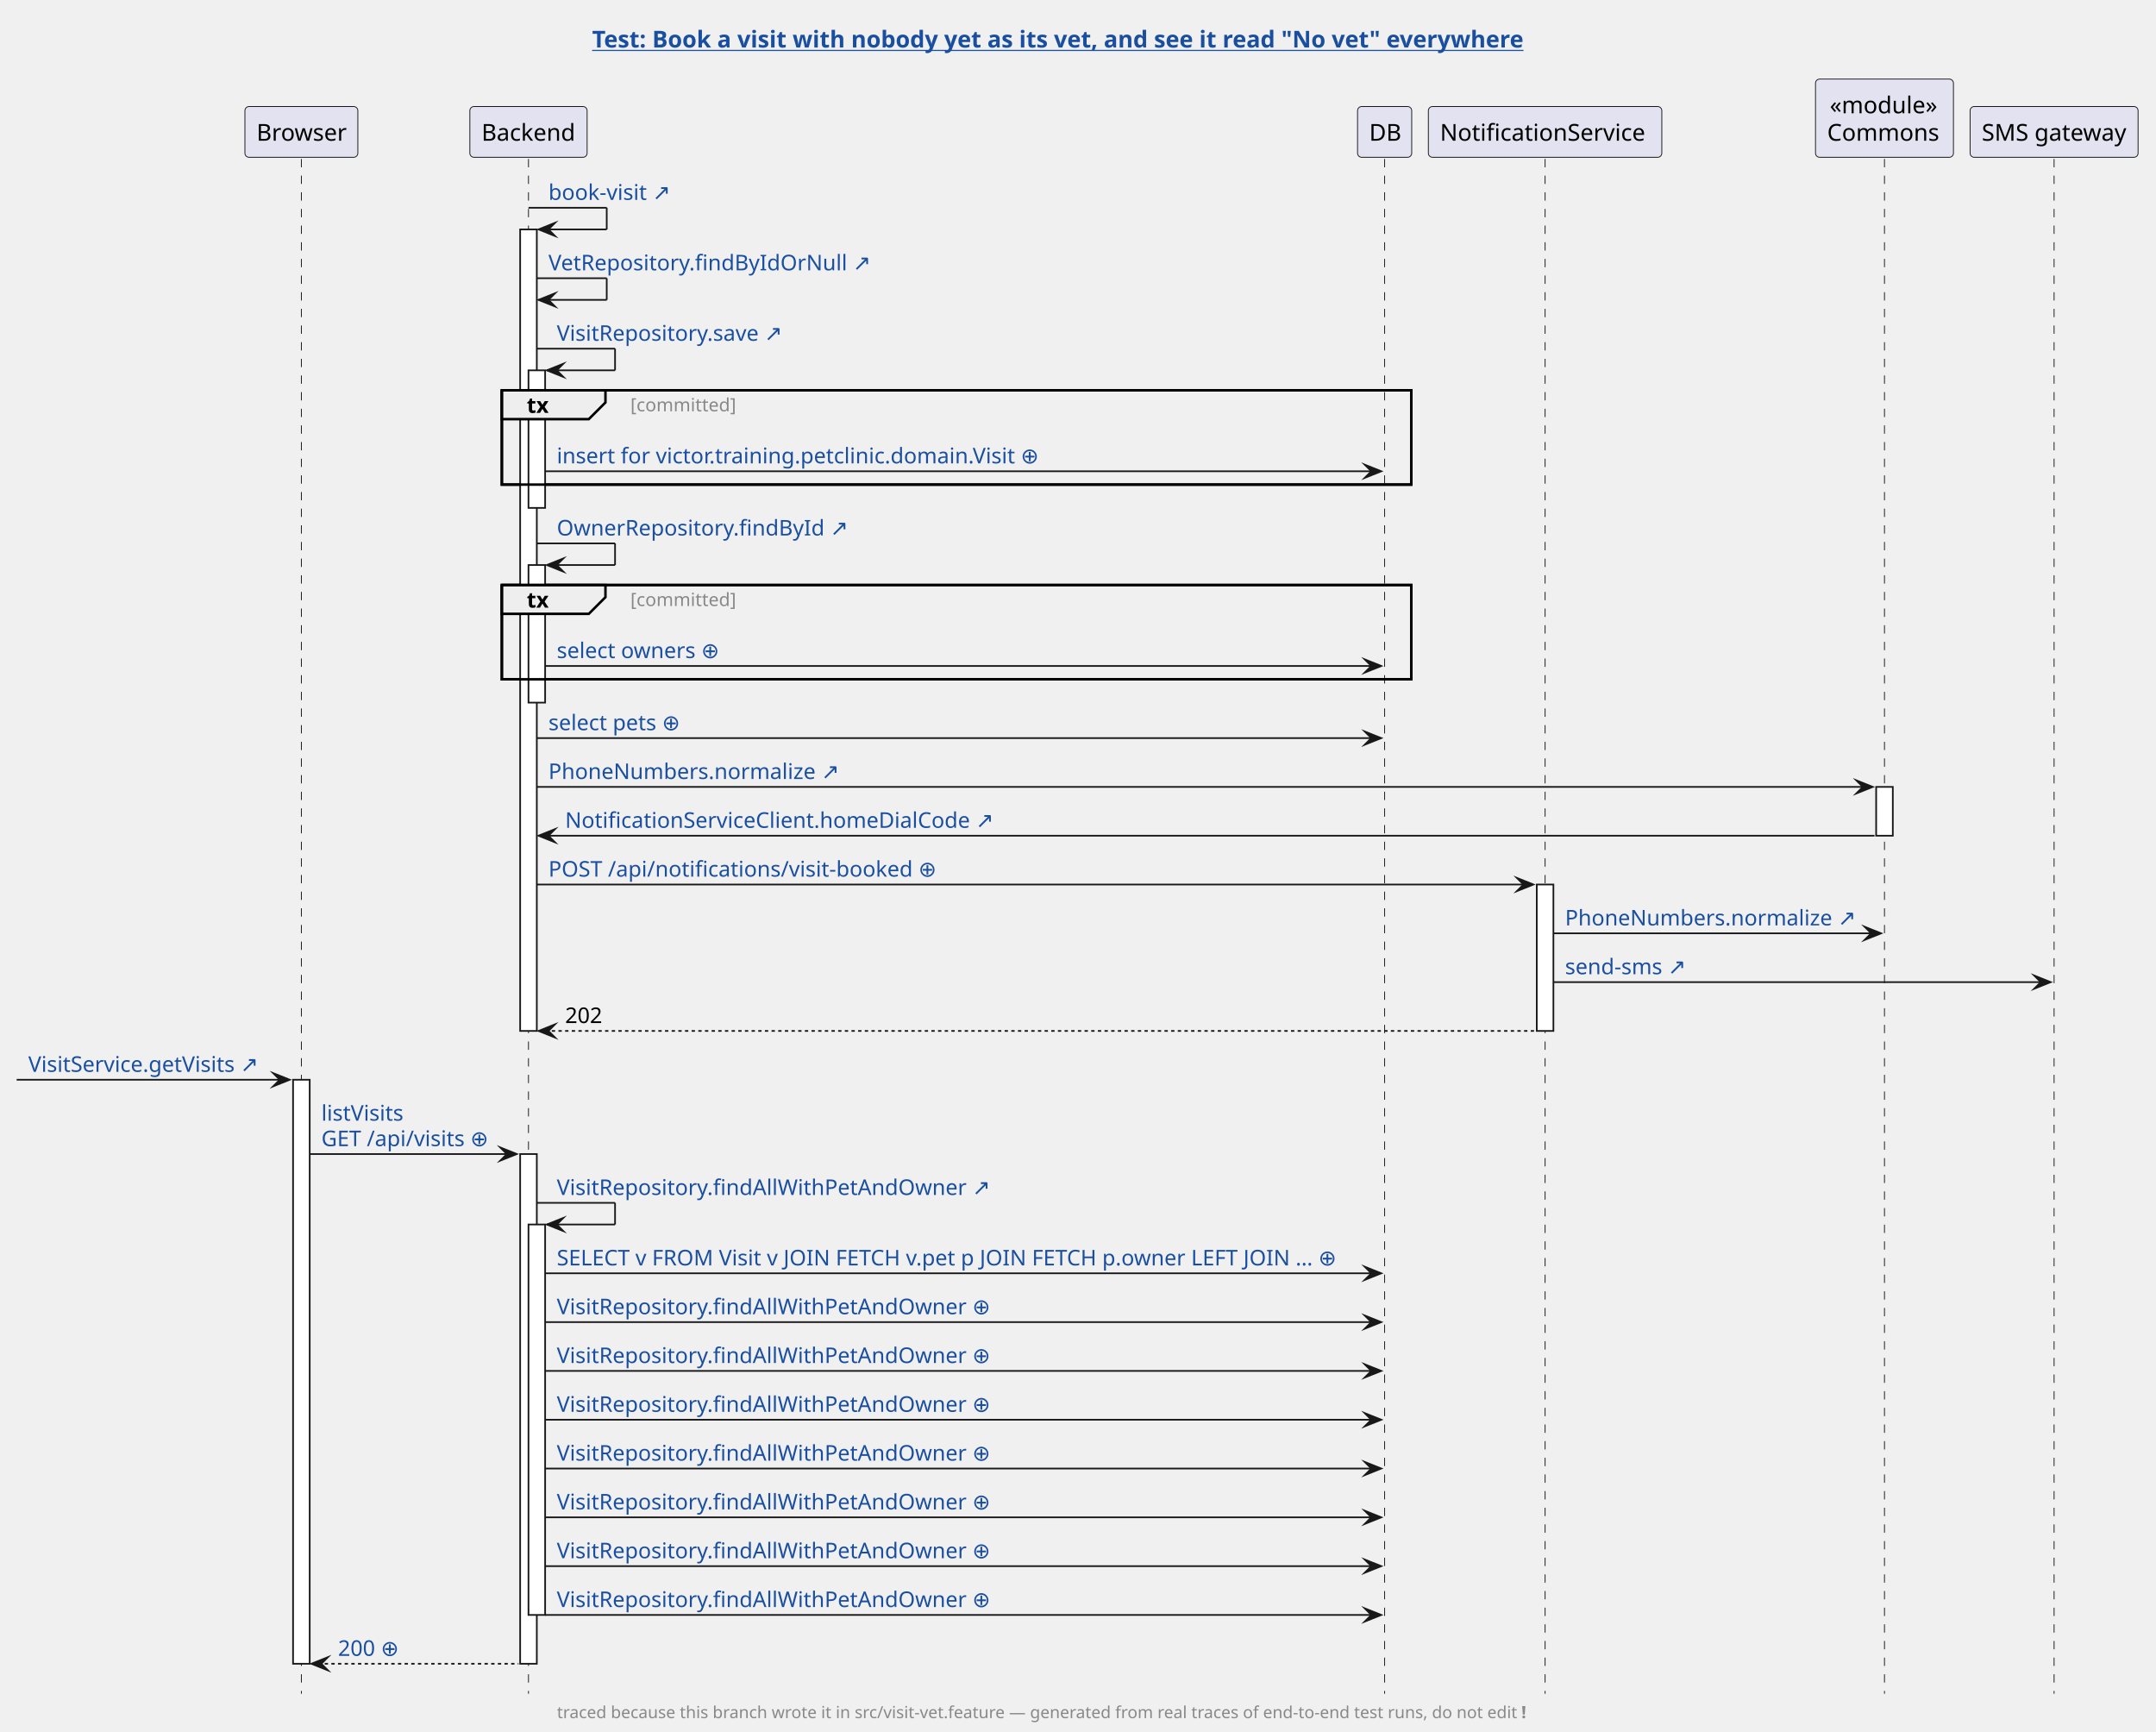
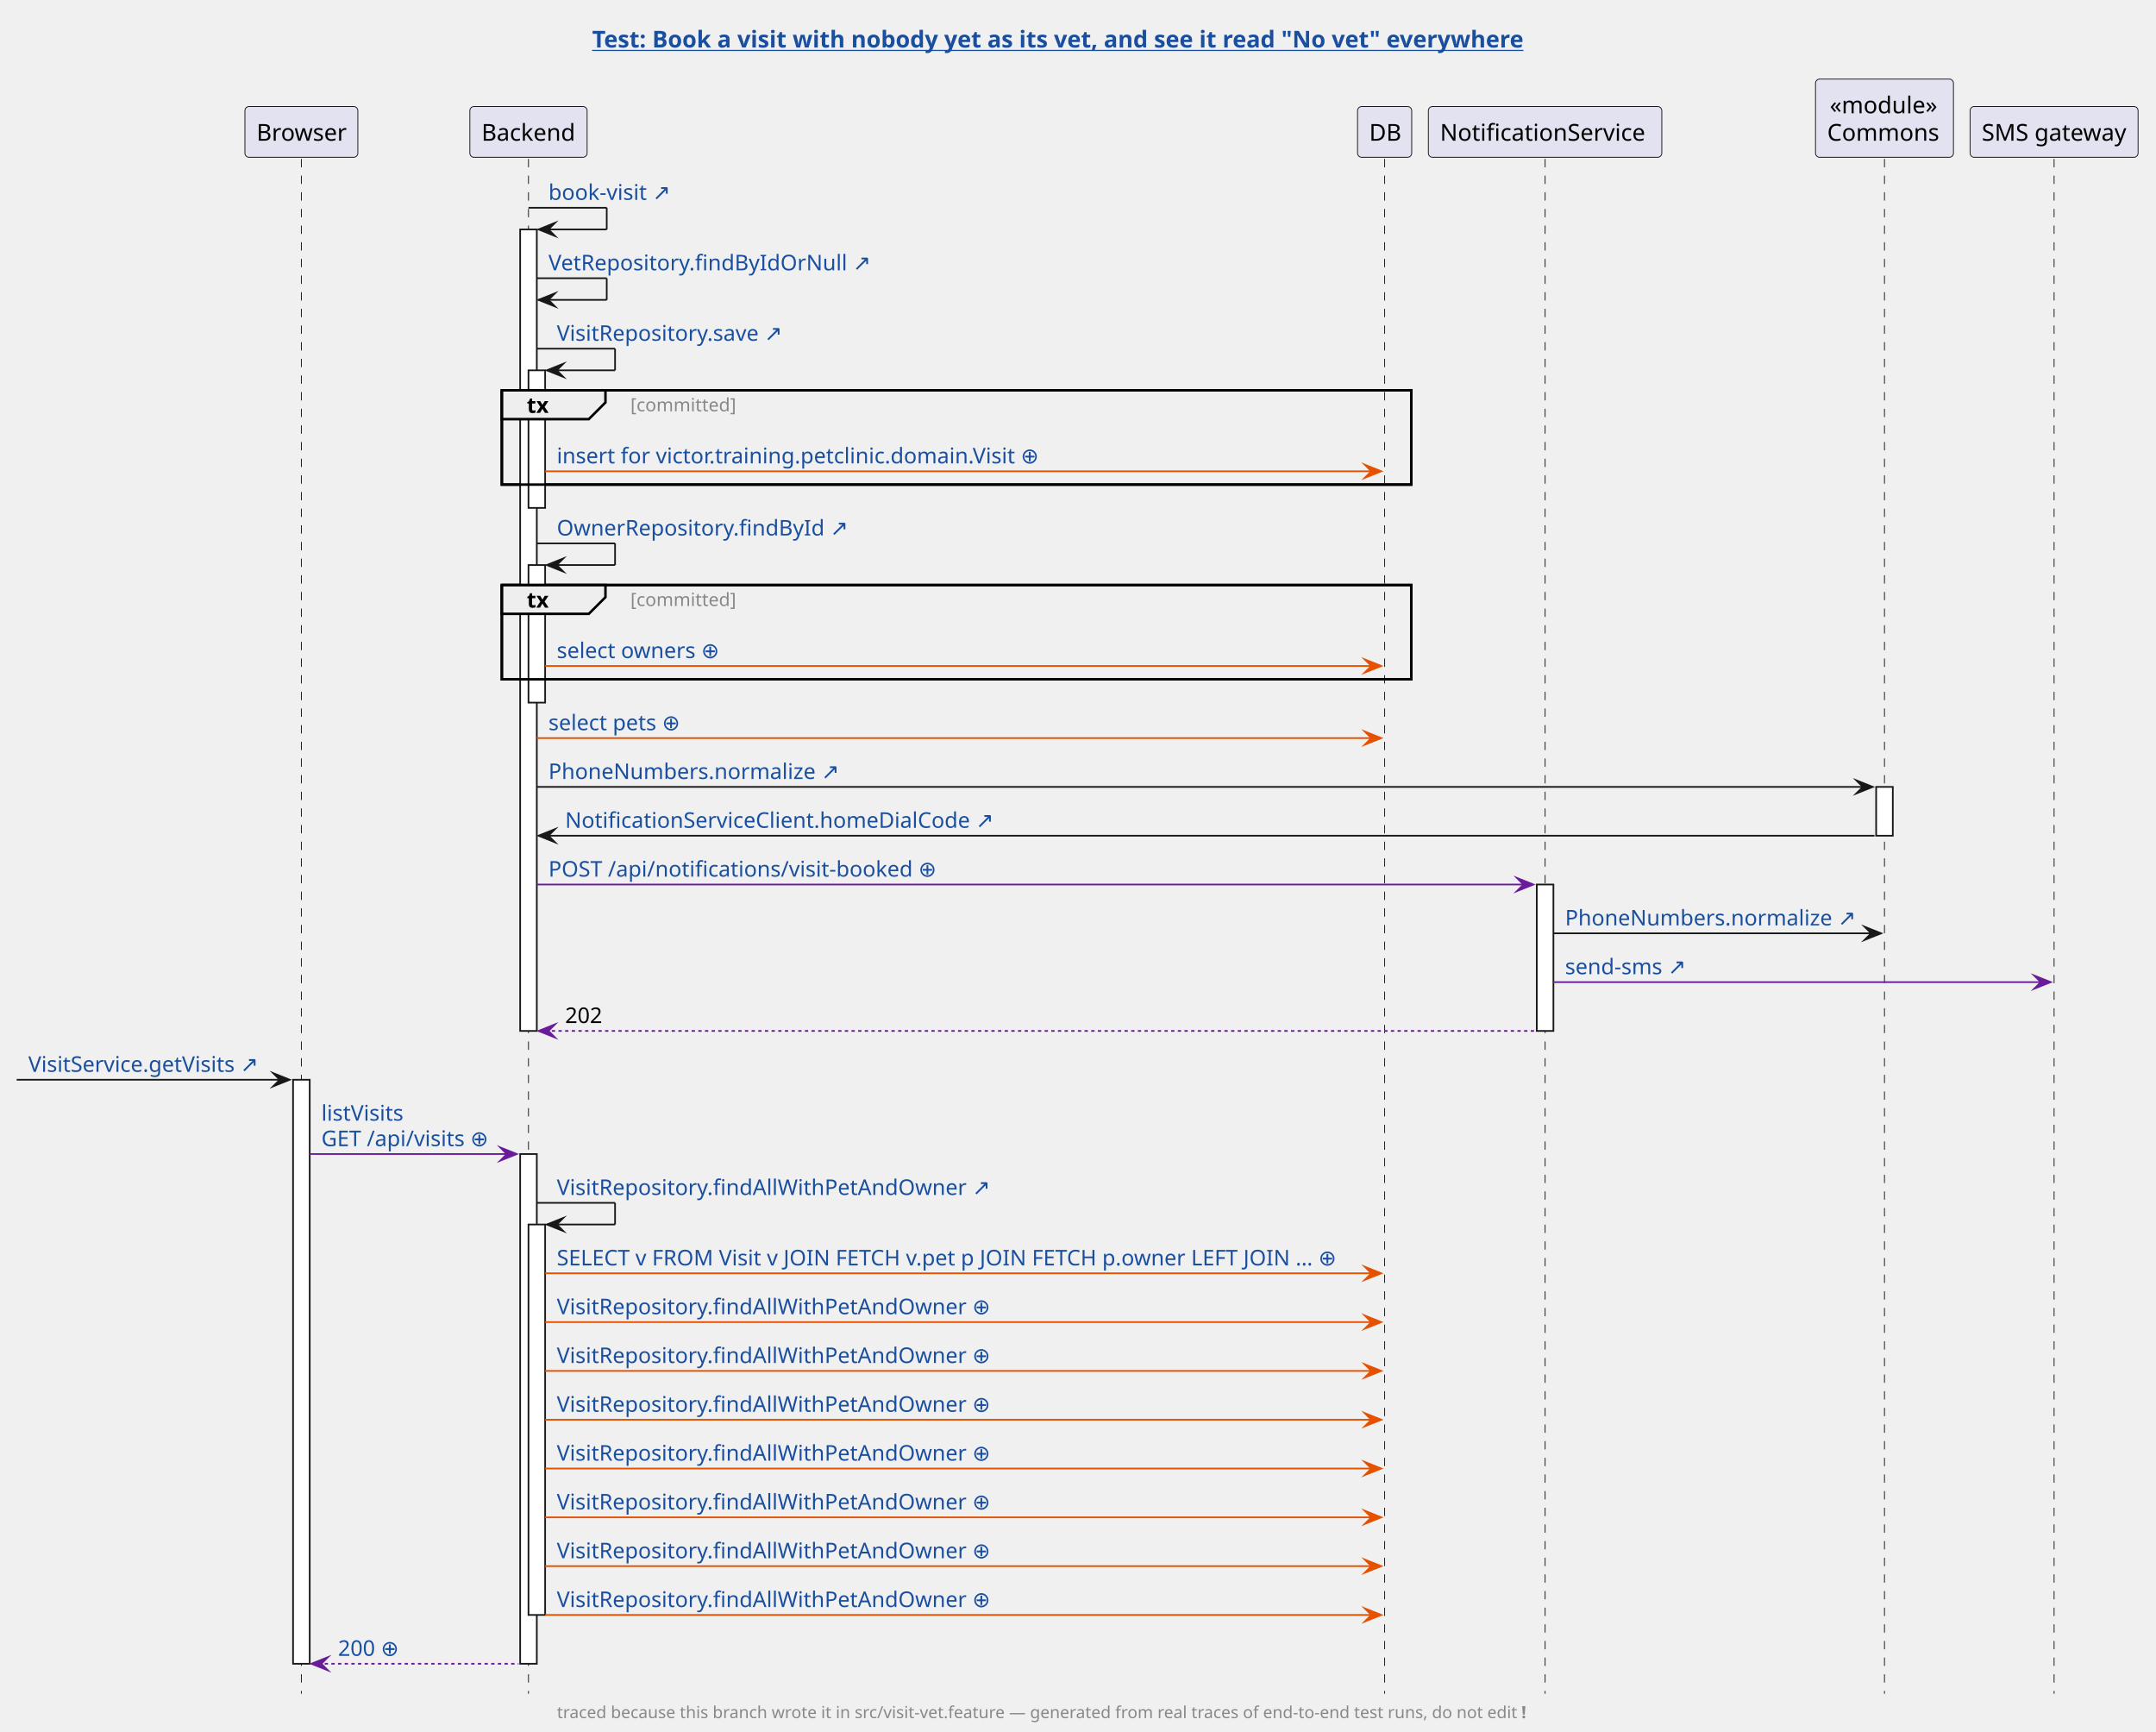
<svg xmlns="http://www.w3.org/2000/svg" xmlns:xlink="http://www.w3.org/1999/xlink" version="1.1" data-diagram-type="SEQUENCE" style="width:1295px;height:1040px;background:#FFFFFF;" width="1295px" height="1040px" viewBox="0 0 1295 1040" zoomAndPan="magnify" preserveAspectRatio="none" contentStyleType="text/css">
  <defs />
  <g font-family="sans-serif" lengthAdjust="spacing">
    <g class="title" data-source-line="7">
      <a target="_top" href="src://petclinic-test/src/visit-vet.feature:22" xlink:href="src://petclinic-test/src/visit-vet.feature:22" xlink:type="simple" xlink:actuate="onRequest" xlink:show="new" title="Click to open the test" xlink:title="Click to open the test">
        <text x="355.653" y="28.535" fill="#1A4FA0" font-size="14" textLength="581.93" font-weight="700" text-decoration="underline">Test: Book a visit with nobody yet as its vet, and see it read "No vet" everywhere</text>
      </a>
    </g>
    <rect x="301.433" y="234.396" width="546.242" height="56.621" fill="none" style="stroke:#000;stroke-width:1.5;" />
    <rect x="301.433" y="351.328" width="546.242" height="56.621" fill="none" style="stroke:#000;stroke-width:1.5;" />
    <g class="participant-lifeline" data-qualified-name="Browser" data-entity-uid="part1" id="part1-lifeline" data-source-line="9">
      <g>
        <rect x="177.524" y="95.465" width="8" height="921.695" fill="#000" fill-opacity="0" />
        <line x1="181.024" y1="95.465" x2="181.024" y2="1017.16" style="stroke:#181818;stroke-width:0.5;stroke-dasharray:5,5;" />
      </g>
    </g>
    <g>
      <rect x="176.024" y="648.434" width="10" height="350.727" fill="#FFF" style="stroke:#181818;stroke-width:1;" />
    </g>
    <g class="participant-lifeline" data-qualified-name="Backend" data-entity-uid="part2" id="part2-lifeline" data-source-line="10">
      <g>
        <rect x="313.933" y="95.465" width="8" height="921.695" fill="#000" fill-opacity="0" />
        <line x1="317.433" y1="95.465" x2="317.433" y2="1017.16" style="stroke:#181818;stroke-width:0.5;stroke-dasharray:5,5;" />
      </g>
    </g>
    <g>
      <rect x="312.433" y="137.775" width="10" height="481.348" fill="#FFF" style="stroke:#181818;stroke-width:1;" />
    </g>
    <g>
      <rect x="312.433" y="693.055" width="10" height="306.105" fill="#FFF" style="stroke:#181818;stroke-width:1;" />
    </g>
    <g>
      <rect x="317.433" y="222.396" width="10" height="82.621" fill="#FFF" style="stroke:#181818;stroke-width:1;" />
    </g>
    <g>
      <rect x="317.433" y="339.328" width="10" height="82.621" fill="#FFF" style="stroke:#181818;stroke-width:1;" />
    </g>
    <g>
      <rect x="317.433" y="735.365" width="10" height="234.484" fill="#FFF" style="stroke:#181818;stroke-width:1;" />
    </g>
    <g class="participant-lifeline" data-qualified-name="DB" data-entity-uid="part3" id="part3-lifeline" data-source-line="11">
      <g>
        <rect x="828.175" y="95.465" width="8" height="921.695" fill="#000" fill-opacity="0" />
        <line x1="831.675" y1="95.465" x2="831.675" y2="1017.16" style="stroke:#181818;stroke-width:0.5;stroke-dasharray:5,5;" />
      </g>
    </g>
    <g class="participant-lifeline" data-qualified-name="NotificationService" data-entity-uid="part4" id="part4-lifeline" data-source-line="12">
      <g>
        <rect x="924.558" y="95.465" width="8" height="921.695" fill="#000" fill-opacity="0" />
        <line x1="928.058" y1="95.465" x2="928.058" y2="1017.16" style="stroke:#181818;stroke-width:0.5;stroke-dasharray:5,5;" />
      </g>
    </g>
    <g>
      <rect x="923.058" y="531.191" width="10" height="87.932" fill="#FFF" style="stroke:#181818;stroke-width:1;" />
    </g>
    <g class="participant-lifeline" data-qualified-name="Commons" data-entity-uid="part5" id="part5-lifeline" data-source-line="13">
      <g>
        <rect x="1128.412" y="95.465" width="8" height="921.695" fill="#000" fill-opacity="0" />
        <line x1="1131.912" y1="95.465" x2="1131.912" y2="1017.16" style="stroke:#181818;stroke-width:0.5;stroke-dasharray:5,5;" />
      </g>
    </g>
    <g>
      <rect x="1126.912" y="472.57" width="10" height="29.311" fill="#FFF" style="stroke:#181818;stroke-width:1;" />
    </g>
    <g class="participant-lifeline" data-qualified-name="SMS gateway" data-entity-uid="part6" id="part6-lifeline" data-source-line="14">
      <g>
        <rect x="1230.287" y="95.465" width="8" height="921.695" fill="#000" fill-opacity="0" />
        <line x1="1233.787" y1="95.465" x2="1233.787" y2="1017.16" style="stroke:#181818;stroke-width:0.5;stroke-dasharray:5,5;" />
      </g>
    </g>
    <g class="participant participant-head" data-qualified-name="Browser" data-entity-uid="part1" id="part1-head" data-source-line="9">
      <rect x="147.108" y="63.977" width="67.833" height="30.488" fill="#E2E2F0" style="stroke:#181818;stroke-width:0.5;" rx="2.5" ry="2.5" />
      <text x="154.108" y="84.512" fill="#000" font-size="14" textLength="53.833">Browser</text>
    </g>
    <g class="participant participant-head" data-qualified-name="Backend" data-entity-uid="part2" id="part2-head" data-source-line="10">
      <rect x="282.214" y="63.977" width="70.438" height="30.488" fill="#E2E2F0" style="stroke:#181818;stroke-width:0.5;" rx="2.5" ry="2.5" />
      <text x="289.214" y="84.512" fill="#000" font-size="14" textLength="56.438">Backend</text>
    </g>
    <g class="participant participant-head" data-qualified-name="DB" data-entity-uid="part3" id="part3-head" data-source-line="11">
      <rect x="815.406" y="63.977" width="32.539" height="30.488" fill="#E2E2F0" style="stroke:#181818;stroke-width:0.5;" rx="2.5" ry="2.5" />
      <text x="822.406" y="84.512" fill="#000" font-size="14" textLength="18.539">DB</text>
    </g>
    <g class="participant participant-head" data-qualified-name="NotificationService" data-entity-uid="part4" id="part4-head" data-source-line="12">
      <rect x="857.945" y="63.977" width="140.226" height="30.488" fill="#E2E2F0" style="stroke:#181818;stroke-width:0.5;" rx="2.5" ry="2.5" />
      <text x="864.945" y="84.512" fill="#000" font-size="14" textLength="126.226">NotificationService</text>
    </g>
    <g class="participant participant-head" data-qualified-name="Commons" data-entity-uid="part5" id="part5-head" data-source-line="13">
      <rect x="1090.486" y="47.488" width="82.852" height="46.977" fill="#E2E2F0" style="stroke:#181818;stroke-width:0.5;" rx="2.5" ry="2.5" />
      <text x="1099.069" y="68.023" fill="#000" font-size="14" textLength="65.687">«module»</text>
      <text x="1097.486" y="84.512" fill="#000" font-size="14" textLength="68.852">Commons</text>
    </g>
    <g class="participant participant-head" data-qualified-name="SMS gateway" data-entity-uid="part6" id="part6-head" data-source-line="14">
      <rect x="1183.338" y="63.977" width="100.898" height="30.488" fill="#E2E2F0" style="stroke:#181818;stroke-width:0.5;" rx="2.5" ry="2.5" />
      <text x="1190.338" y="84.512" fill="#000" font-size="14" textLength="86.898">SMS gateway</text>
    </g>
    <g class="message" data-entity-1="part2" data-entity-2="part2" id="msg1" data-source-line="15">
      <line x1="317.433" y1="124.775" x2="364.433" y2="124.775" style="stroke:#181818;stroke-width:1;" />
      <line x1="364.433" y1="124.775" x2="364.433" y2="137.775" style="stroke:#181818;stroke-width:1;" />
      <line x1="323.433" y1="137.775" x2="364.433" y2="137.775" style="stroke:#181818;stroke-width:1;" />
      <polygon points="333.433,133.775,323.433,137.775,333.433,141.775,329.433,137.775" fill="#181818" style="stroke:#181818;stroke-width:1;stroke-linejoin:miter;stroke-miterlimit:10;" />
      <a target="_top" href="src://petclinic-backend/src/main/java/victor/training/petclinic/rest/OwnerRestController.java:193" xlink:href="src://petclinic-backend/src/main/java/victor/training/petclinic/rest/OwnerRestController.java:193" xlink:type="simple" xlink:actuate="onRequest" xlink:show="new" title="Click to open OwnerRestController.bookVisit" xlink:title="Click to open OwnerRestController.bookVisit">
        <text x="329.433" y="120.033" fill="#1A4FA0" font-size="13" textLength="82.12">book-visit ↗</text>
      </a>
    </g>
    <g class="message" data-entity-1="part2" data-entity-2="part2" id="msg2" data-source-line="17">
      <line x1="322.433" y1="167.086" x2="364.433" y2="167.086" style="stroke:#181818;stroke-width:1;" />
      <line x1="364.433" y1="167.086" x2="364.433" y2="180.086" style="stroke:#181818;stroke-width:1;" />
      <line x1="323.433" y1="180.086" x2="364.433" y2="180.086" style="stroke:#181818;stroke-width:1;" />
      <polygon points="333.433,176.086,323.433,180.086,333.433,184.086,329.433,180.086" fill="#181818" style="stroke:#181818;stroke-width:1;stroke-linejoin:miter;stroke-miterlimit:10;" />
      <a target="_top" href="src://petclinic-backend/src/main/java/victor/training/petclinic/repository/VetRepository.java:19" xlink:href="src://petclinic-backend/src/main/java/victor/training/petclinic/repository/VetRepository.java:19" xlink:type="simple" xlink:actuate="onRequest" xlink:show="new" title="Click to open VetRepository.findByIdOrNull" xlink:title="Click to open VetRepository.findByIdOrNull">
        <text x="329.433" y="162.344" fill="#1A4FA0" font-size="13" textLength="200.396">VetRepository.findByIdOrNull ↗</text>
      </a>
    </g>
    <g class="message" data-entity-1="part2" data-entity-2="part2" id="msg3" data-source-line="18">
      <line x1="322.433" y1="209.396" x2="369.433" y2="209.396" style="stroke:#181818;stroke-width:1;" />
      <line x1="369.433" y1="209.396" x2="369.433" y2="222.396" style="stroke:#181818;stroke-width:1;" />
      <line x1="328.433" y1="222.396" x2="369.433" y2="222.396" style="stroke:#181818;stroke-width:1;" />
      <polygon points="338.433,218.396,328.433,222.396,338.433,226.396,334.433,222.396" fill="#181818" style="stroke:#181818;stroke-width:1;stroke-linejoin:miter;stroke-miterlimit:10;" />
      <a target="_top" href="src://petclinic-backend/src/main/java/victor/training/petclinic/repository/VisitRepository.java:14" xlink:href="src://petclinic-backend/src/main/java/victor/training/petclinic/repository/VisitRepository.java:14" xlink:type="simple" xlink:actuate="onRequest" xlink:show="new" title="Click to open VisitRepository.save" xlink:title="Click to open VisitRepository.save">
        <text x="334.433" y="204.654" fill="#1A4FA0" font-size="13" textLength="143.482">VisitRepository.save ↗</text>
      </a>
    </g>
    <path d="M301.433,234.396 L363.667,234.396 L363.667,241.707 L353.667,251.707 L301.433,251.707 L301.433,234.396" style="stroke:#000;stroke-width:1.5;" fill="#EEE" />
    <rect x="301.433" y="234.396" width="546.242" height="56.621" fill="none" style="stroke:#000;stroke-width:1.5;" />
    <text x="316.433" y="247.965" fill="#000" font-size="13" textLength="12.949" font-weight="700">tx</text>
    <text x="378.667" y="247.031" fill="#888" font-size="11" textLength="64.544">[committed]</text>
    <g class="message" data-entity-1="part2" data-entity-2="part3" id="msg4" data-source-line="21">
-       <polygon points="819.675,279.018,829.675,283.018,819.675,287.018,823.675,283.018" fill="#181818" style="stroke:#181818;stroke-width:1;stroke-linejoin:miter;stroke-miterlimit:10;" />
-       <line x1="327.433" y1="283.018" x2="825.675" y2="283.018" style="stroke:#181818;stroke-width:1;" />
+       <polygon points="819.675,279.018,829.675,283.018,819.675,287.018,823.675,283.018" fill="#E65100" style="stroke:#E65100;stroke-width:1;stroke-linejoin:miter;stroke-miterlimit:10;" />
+       <line x1="327.433" y1="283.018" x2="825.675" y2="283.018" style="stroke:#E65100;stroke-width:1;" />
      <a target="_top" href="genseq://1ck57bi" xlink:href="genseq://1ck57bi" xlink:type="simple" xlink:actuate="onRequest" xlink:show="new" title="Click for the statement behind this call" xlink:title="Click for the statement behind this call">
        <text x="334.433" y="278.275" fill="#1A4FA0" font-size="13" textLength="304.351">insert for victor.training.petclinic.domain.Visit ⊕</text>
      </a>
    </g>
    <g class="message" data-entity-1="part2" data-entity-2="part2" id="msg5" data-source-line="24">
      <line x1="322.433" y1="326.328" x2="369.433" y2="326.328" style="stroke:#181818;stroke-width:1;" />
      <line x1="369.433" y1="326.328" x2="369.433" y2="339.328" style="stroke:#181818;stroke-width:1;" />
      <line x1="328.433" y1="339.328" x2="369.433" y2="339.328" style="stroke:#181818;stroke-width:1;" />
      <polygon points="338.433,335.328,328.433,339.328,338.433,343.328,334.433,339.328" fill="#181818" style="stroke:#181818;stroke-width:1;stroke-linejoin:miter;stroke-miterlimit:10;" />
      <a target="_top" href="src://petclinic-backend/src/main/java/victor/training/petclinic/repository/OwnerRepository.java:14" xlink:href="src://petclinic-backend/src/main/java/victor/training/petclinic/repository/OwnerRepository.java:14" xlink:type="simple" xlink:actuate="onRequest" xlink:show="new" title="Click to open OwnerRepository.findById" xlink:title="Click to open OwnerRepository.findById">
        <text x="334.433" y="321.586" fill="#1A4FA0" font-size="13" textLength="179.931">OwnerRepository.findById ↗</text>
      </a>
    </g>
    <path d="M301.433,351.328 L363.667,351.328 L363.667,358.639 L353.667,368.639 L301.433,368.639 L301.433,351.328" style="stroke:#000;stroke-width:1.5;" fill="#EEE" />
    <rect x="301.433" y="351.328" width="546.242" height="56.621" fill="none" style="stroke:#000;stroke-width:1.5;" />
    <text x="316.433" y="364.896" fill="#000" font-size="13" textLength="12.949" font-weight="700">tx</text>
    <text x="378.667" y="363.963" fill="#888" font-size="11" textLength="64.544">[committed]</text>
    <g class="message" data-entity-1="part2" data-entity-2="part3" id="msg6" data-source-line="27">
-       <polygon points="819.675,395.949,829.675,399.949,819.675,403.949,823.675,399.949" fill="#181818" style="stroke:#181818;stroke-width:1;stroke-linejoin:miter;stroke-miterlimit:10;" />
-       <line x1="327.433" y1="399.949" x2="825.675" y2="399.949" style="stroke:#181818;stroke-width:1;" />
+       <polygon points="819.675,395.949,829.675,399.949,819.675,403.949,823.675,399.949" fill="#E65100" style="stroke:#E65100;stroke-width:1;stroke-linejoin:miter;stroke-miterlimit:10;" />
+       <line x1="327.433" y1="399.949" x2="825.675" y2="399.949" style="stroke:#E65100;stroke-width:1;" />
      <a target="_top" href="genseq://0x8aana" xlink:href="genseq://0x8aana" xlink:type="simple" xlink:actuate="onRequest" xlink:show="new" title="Click for the statement behind this call" xlink:title="Click for the statement behind this call">
        <text x="334.433" y="395.207" fill="#1A4FA0" font-size="13" textLength="99.284">select owners ⊕</text>
      </a>
    </g>
    <g class="message" data-entity-1="part2" data-entity-2="part3" id="msg7" data-source-line="30">
-       <polygon points="819.675,439.26,829.675,443.26,819.675,447.26,823.675,443.26" fill="#181818" style="stroke:#181818;stroke-width:1;stroke-linejoin:miter;stroke-miterlimit:10;" />
-       <line x1="322.433" y1="443.26" x2="825.675" y2="443.26" style="stroke:#181818;stroke-width:1;" />
+       <polygon points="819.675,439.26,829.675,443.26,819.675,447.26,823.675,443.26" fill="#E65100" style="stroke:#E65100;stroke-width:1;stroke-linejoin:miter;stroke-miterlimit:10;" />
+       <line x1="322.433" y1="443.26" x2="825.675" y2="443.26" style="stroke:#E65100;stroke-width:1;" />
      <a target="_top" href="genseq://18567ho" xlink:href="genseq://18567ho" xlink:type="simple" xlink:actuate="onRequest" xlink:show="new" title="Click for the statement behind this call" xlink:title="Click for the statement behind this call">
        <text x="329.433" y="438.518" fill="#1A4FA0" font-size="13" textLength="80.939">select pets ⊕</text>
      </a>
    </g>
    <g class="message" data-entity-1="part2" data-entity-2="part5" id="msg8" data-source-line="31">
      <polygon points="1114.912,468.57,1124.912,472.57,1114.912,476.57,1118.912,472.57" fill="#181818" style="stroke:#181818;stroke-width:1;stroke-linejoin:miter;stroke-miterlimit:10;" />
      <line x1="322.433" y1="472.57" x2="1120.912" y2="472.57" style="stroke:#181818;stroke-width:1;" />
      <a target="_top" href="src://petclinic-commons/src/main/java/victor/training/commons/PhoneNumbers.java:14" xlink:href="src://petclinic-commons/src/main/java/victor/training/commons/PhoneNumbers.java:14" xlink:type="simple" xlink:actuate="onRequest" xlink:show="new" title="Click to open PhoneNumbers.normalize" xlink:title="Click to open PhoneNumbers.normalize">
        <text x="329.433" y="467.828" fill="#1A4FA0" font-size="13" textLength="179.854">PhoneNumbers.normalize ↗</text>
      </a>
    </g>
    <g class="message" data-entity-1="part5" data-entity-2="part2" id="msg9" data-source-line="33">
      <polygon points="333.433,497.881,323.433,501.881,333.433,505.881,329.433,501.881" fill="#181818" style="stroke:#181818;stroke-width:1;stroke-linejoin:miter;stroke-miterlimit:10;" />
      <line x1="327.433" y1="501.881" x2="1125.912" y2="501.881" style="stroke:#181818;stroke-width:1;" />
      <a target="_top" href="src://petclinic-backend/src/main/java/victor/training/petclinic/notification/NotificationServiceClient.java:45" xlink:href="src://petclinic-backend/src/main/java/victor/training/petclinic/notification/NotificationServiceClient.java:45" xlink:type="simple" xlink:actuate="onRequest" xlink:show="new" title="Click to open NotificationServiceClient.homeDialCode" xlink:title="Click to open NotificationServiceClient.homeDialCode">
        <text x="339.433" y="497.139" fill="#1A4FA0" font-size="13" textLength="267.389">NotificationServiceClient.homeDialCode ↗</text>
      </a>
    </g>
    <g class="message" data-entity-1="part2" data-entity-2="part4" id="msg10" data-source-line="35">
-       <polygon points="911.058,527.191,921.058,531.191,911.058,535.191,915.058,531.191" fill="#181818" style="stroke:#181818;stroke-width:1;stroke-linejoin:miter;stroke-miterlimit:10;" />
-       <line x1="322.433" y1="531.191" x2="917.058" y2="531.191" style="stroke:#181818;stroke-width:1;" />
+       <polygon points="911.058,527.191,921.058,531.191,911.058,535.191,915.058,531.191" fill="#6A1B9A" style="stroke:#6A1B9A;stroke-width:1;stroke-linejoin:miter;stroke-miterlimit:10;" />
+       <line x1="322.433" y1="531.191" x2="917.058" y2="531.191" style="stroke:#6A1B9A;stroke-width:1;" />
      <a target="_top" href="genseq://00gfug0" xlink:href="genseq://00gfug0" xlink:type="simple" xlink:actuate="onRequest" xlink:show="new" title="Click for the request as it was sent" xlink:title="Click for the request as it was sent">
        <text x="329.433" y="526.449" fill="#1A4FA0" font-size="13" textLength="248.492">POST /api/notifications/visit-booked ⊕</text>
      </a>
    </g>
    <g class="message" data-entity-1="part4" data-entity-2="part5" id="msg11" data-source-line="37">
      <polygon points="1119.912,556.502,1129.912,560.502,1119.912,564.502,1123.912,560.502" fill="#181818" style="stroke:#181818;stroke-width:1;stroke-linejoin:miter;stroke-miterlimit:10;" />
      <line x1="933.058" y1="560.502" x2="1125.912" y2="560.502" style="stroke:#181818;stroke-width:1;" />
      <a target="_top" href="src://petclinic-commons/src/main/java/victor/training/commons/PhoneNumbers.java:8" xlink:href="src://petclinic-commons/src/main/java/victor/training/commons/PhoneNumbers.java:8" xlink:type="simple" xlink:actuate="onRequest" xlink:show="new" title="Click to open PhoneNumbers.normalize" xlink:title="Click to open PhoneNumbers.normalize">
        <text x="940.058" y="555.76" fill="#1A4FA0" font-size="13" textLength="179.854">PhoneNumbers.normalize ↗</text>
      </a>
    </g>
    <g class="message" data-entity-1="part4" data-entity-2="part6" id="msg12" data-source-line="38">
-       <polygon points="1221.787,585.813,1231.787,589.813,1221.787,593.813,1225.787,589.813" fill="#181818" style="stroke:#181818;stroke-width:1;stroke-linejoin:miter;stroke-miterlimit:10;" />
-       <line x1="933.058" y1="589.813" x2="1227.787" y2="589.813" style="stroke:#181818;stroke-width:1;" />
+       <polygon points="1221.787,585.813,1231.787,589.813,1221.787,593.813,1225.787,589.813" fill="#6A1B9A" style="stroke:#6A1B9A;stroke-width:1;stroke-linejoin:miter;stroke-miterlimit:10;" />
+       <line x1="933.058" y1="589.813" x2="1227.787" y2="589.813" style="stroke:#6A1B9A;stroke-width:1;" />
      <a target="_top" href="src://notification-service/src/main/java/victor/training/notification/SmsGateway.java:23" xlink:href="src://notification-service/src/main/java/victor/training/notification/SmsGateway.java:23" xlink:type="simple" xlink:actuate="onRequest" xlink:show="new" title="Click to open SmsGateway.send" xlink:title="Click to open SmsGateway.send">
        <text x="940.058" y="585.07" fill="#1A4FA0" font-size="13" textLength="80.146">send-sms ↗</text>
      </a>
    </g>
    <g class="message" data-entity-1="part4" data-entity-2="part2" id="msg13" data-source-line="39">
-       <polygon points="333.433,615.123,323.433,619.123,333.433,623.123,329.433,619.123" fill="#181818" style="stroke:#181818;stroke-width:1;stroke-linejoin:miter;stroke-miterlimit:10;" />
-       <line x1="327.433" y1="619.123" x2="922.058" y2="619.123" style="stroke:#181818;stroke-width:1;stroke-dasharray:2,2;" />
+       <polygon points="333.433,615.123,323.433,619.123,333.433,623.123,329.433,619.123" fill="#6A1B9A" style="stroke:#6A1B9A;stroke-width:1;stroke-linejoin:miter;stroke-miterlimit:10;" />
+       <line x1="327.433" y1="619.123" x2="922.058" y2="619.123" style="stroke:#6A1B9A;stroke-width:1;stroke-dasharray:2,2;" />
      <text x="339.433" y="614.381" fill="#000" font-size="13" textLength="24.661">202</text>
    </g>
    <g class="message" data-entity-1="part1" data-entity-2="part1" id="msg14" data-source-line="42">
      <polygon points="164.024,644.434,174.024,648.434,164.024,652.434,168.024,648.434" fill="#181818" style="stroke:#181818;stroke-width:1;stroke-linejoin:miter;stroke-miterlimit:10;" />
      <line x1="10" y1="648.434" x2="170.024" y2="648.434" style="stroke:#181818;stroke-width:1;" />
      <a target="_top" href="src://petclinic-frontend/src/app/visits/visits-page/visits-page.component.ts:21" xlink:href="src://petclinic-frontend/src/app/visits/visits-page/visits-page.component.ts:21" xlink:type="simple" xlink:actuate="onRequest" xlink:show="new" title="Click to open the line that sent this request: visits-page.component.ts:21" xlink:title="Click to open the line that sent this request: visits-page.component.ts:21">
        <text x="17" y="643.691" fill="#1A4FA0" font-size="13" textLength="147.024">VisitService.getVisits ↗</text>
      </a>
    </g>
    <g class="message" data-entity-1="part1" data-entity-2="part2" id="msg15" data-source-line="44">
-       <polygon points="300.433,689.055,310.433,693.055,300.433,697.055,304.433,693.055" fill="#181818" style="stroke:#181818;stroke-width:1;stroke-linejoin:miter;stroke-miterlimit:10;" />
-       <line x1="186.024" y1="693.055" x2="306.433" y2="693.055" style="stroke:#181818;stroke-width:1;" />
+       <polygon points="300.433,689.055,310.433,693.055,300.433,697.055,304.433,693.055" fill="#6A1B9A" style="stroke:#6A1B9A;stroke-width:1;stroke-linejoin:miter;stroke-miterlimit:10;" />
+       <line x1="186.024" y1="693.055" x2="306.433" y2="693.055" style="stroke:#6A1B9A;stroke-width:1;" />
      <a target="_top" href="genseq://1myr631" xlink:href="genseq://1myr631" xlink:type="simple" xlink:actuate="onRequest" xlink:show="new" title="Click for the request as it was sent" xlink:title="Click for the request as it was sent">
        <text x="193.024" y="673.002" fill="#1A4FA0" font-size="13" textLength="53.136">listVisits</text>
      </a>
      <a target="_top" href="genseq://1myr631" xlink:href="genseq://1myr631" xlink:type="simple" xlink:actuate="onRequest" xlink:show="new" title="Click for the request as it was sent" xlink:title="Click for the request as it was sent">
        <text x="193.024" y="688.313" fill="#1A4FA0" font-size="13" textLength="107.409">GET /api/visits ⊕</text>
      </a>
    </g>
    <g class="message" data-entity-1="part2" data-entity-2="part2" id="msg16" data-source-line="46">
      <line x1="322.433" y1="722.365" x2="369.433" y2="722.365" style="stroke:#181818;stroke-width:1;" />
      <line x1="369.433" y1="722.365" x2="369.433" y2="735.365" style="stroke:#181818;stroke-width:1;" />
      <line x1="328.433" y1="735.365" x2="369.433" y2="735.365" style="stroke:#181818;stroke-width:1;" />
      <polygon points="338.433,731.365,328.433,735.365,338.433,739.365,334.433,735.365" fill="#181818" style="stroke:#181818;stroke-width:1;stroke-linejoin:miter;stroke-miterlimit:10;" />
      <a target="_top" href="src://petclinic-backend/src/main/java/victor/training/petclinic/repository/VisitRepository.java:19" xlink:href="src://petclinic-backend/src/main/java/victor/training/petclinic/repository/VisitRepository.java:19" xlink:type="simple" xlink:actuate="onRequest" xlink:show="new" title="Click to open VisitRepository.findAllWithPetAndOwner" xlink:title="Click to open VisitRepository.findAllWithPetAndOwner">
        <text x="334.433" y="717.623" fill="#1A4FA0" font-size="13" textLength="270.042">VisitRepository.findAllWithPetAndOwner ↗</text>
      </a>
    </g>
    <g class="message" data-entity-1="part2" data-entity-2="part3" id="msg17" data-source-line="48">
-       <polygon points="819.675,760.676,829.675,764.676,819.675,768.676,823.675,764.676" fill="#181818" style="stroke:#181818;stroke-width:1;stroke-linejoin:miter;stroke-miterlimit:10;" />
-       <line x1="327.433" y1="764.676" x2="825.675" y2="764.676" style="stroke:#181818;stroke-width:1;" />
+       <polygon points="819.675,760.676,829.675,764.676,819.675,768.676,823.675,764.676" fill="#E65100" style="stroke:#E65100;stroke-width:1;stroke-linejoin:miter;stroke-miterlimit:10;" />
+       <line x1="327.433" y1="764.676" x2="825.675" y2="764.676" style="stroke:#E65100;stroke-width:1;" />
      <a target="_top" href="genseq://1706k1o" xlink:href="genseq://1706k1o" xlink:type="simple" xlink:actuate="onRequest" xlink:show="new" title="Click for the statement behind this call" xlink:title="Click for the statement behind this call">
        <text x="334.433" y="759.934" fill="#1A4FA0" font-size="13" textLength="490.242">SELECT v FROM Visit v JOIN FETCH v.pet p JOIN FETCH p.owner LEFT JOIN … ⊕</text>
      </a>
    </g>
    <g class="message" data-entity-1="part2" data-entity-2="part3" id="msg18" data-source-line="49">
-       <polygon points="819.675,789.986,829.675,793.986,819.675,797.986,823.675,793.986" fill="#181818" style="stroke:#181818;stroke-width:1;stroke-linejoin:miter;stroke-miterlimit:10;" />
-       <line x1="327.433" y1="793.986" x2="825.675" y2="793.986" style="stroke:#181818;stroke-width:1;" />
+       <polygon points="819.675,789.986,829.675,793.986,819.675,797.986,823.675,793.986" fill="#E65100" style="stroke:#E65100;stroke-width:1;stroke-linejoin:miter;stroke-miterlimit:10;" />
+       <line x1="327.433" y1="793.986" x2="825.675" y2="793.986" style="stroke:#E65100;stroke-width:1;" />
      <a target="_top" href="genseq://0cvbten" xlink:href="genseq://0cvbten" xlink:type="simple" xlink:actuate="onRequest" xlink:show="new" title="Click for the statement behind this call" xlink:title="Click for the statement behind this call">
        <text x="334.433" y="789.244" fill="#1A4FA0" font-size="13" textLength="266.449">VisitRepository.findAllWithPetAndOwner ⊕</text>
      </a>
    </g>
    <g class="message" data-entity-1="part2" data-entity-2="part3" id="msg19" data-source-line="50">
-       <polygon points="819.675,819.297,829.675,823.297,819.675,827.297,823.675,823.297" fill="#181818" style="stroke:#181818;stroke-width:1;stroke-linejoin:miter;stroke-miterlimit:10;" />
-       <line x1="327.433" y1="823.297" x2="825.675" y2="823.297" style="stroke:#181818;stroke-width:1;" />
+       <polygon points="819.675,819.297,829.675,823.297,819.675,827.297,823.675,823.297" fill="#E65100" style="stroke:#E65100;stroke-width:1;stroke-linejoin:miter;stroke-miterlimit:10;" />
+       <line x1="327.433" y1="823.297" x2="825.675" y2="823.297" style="stroke:#E65100;stroke-width:1;" />
      <a target="_top" href="genseq://0xm9qzg" xlink:href="genseq://0xm9qzg" xlink:type="simple" xlink:actuate="onRequest" xlink:show="new" title="Click for the statement behind this call" xlink:title="Click for the statement behind this call">
        <text x="334.433" y="818.555" fill="#1A4FA0" font-size="13" textLength="266.449">VisitRepository.findAllWithPetAndOwner ⊕</text>
      </a>
    </g>
    <g class="message" data-entity-1="part2" data-entity-2="part3" id="msg20" data-source-line="51">
-       <polygon points="819.675,848.607,829.675,852.607,819.675,856.607,823.675,852.607" fill="#181818" style="stroke:#181818;stroke-width:1;stroke-linejoin:miter;stroke-miterlimit:10;" />
-       <line x1="327.433" y1="852.607" x2="825.675" y2="852.607" style="stroke:#181818;stroke-width:1;" />
+       <polygon points="819.675,848.607,829.675,852.607,819.675,856.607,823.675,852.607" fill="#E65100" style="stroke:#E65100;stroke-width:1;stroke-linejoin:miter;stroke-miterlimit:10;" />
+       <line x1="327.433" y1="852.607" x2="825.675" y2="852.607" style="stroke:#E65100;stroke-width:1;" />
      <a target="_top" href="genseq://070fg5f" xlink:href="genseq://070fg5f" xlink:type="simple" xlink:actuate="onRequest" xlink:show="new" title="Click for the statement behind this call" xlink:title="Click for the statement behind this call">
        <text x="334.433" y="847.865" fill="#1A4FA0" font-size="13" textLength="266.449">VisitRepository.findAllWithPetAndOwner ⊕</text>
      </a>
    </g>
    <g class="message" data-entity-1="part2" data-entity-2="part3" id="msg21" data-source-line="52">
-       <polygon points="819.675,877.918,829.675,881.918,819.675,885.918,823.675,881.918" fill="#181818" style="stroke:#181818;stroke-width:1;stroke-linejoin:miter;stroke-miterlimit:10;" />
-       <line x1="327.433" y1="881.918" x2="825.675" y2="881.918" style="stroke:#181818;stroke-width:1;" />
+       <polygon points="819.675,877.918,829.675,881.918,819.675,885.918,823.675,881.918" fill="#E65100" style="stroke:#E65100;stroke-width:1;stroke-linejoin:miter;stroke-miterlimit:10;" />
+       <line x1="327.433" y1="881.918" x2="825.675" y2="881.918" style="stroke:#E65100;stroke-width:1;" />
      <a target="_top" href="genseq://1heb9yw" xlink:href="genseq://1heb9yw" xlink:type="simple" xlink:actuate="onRequest" xlink:show="new" title="Click for the statement behind this call" xlink:title="Click for the statement behind this call">
        <text x="334.433" y="877.176" fill="#1A4FA0" font-size="13" textLength="266.449">VisitRepository.findAllWithPetAndOwner ⊕</text>
      </a>
    </g>
    <g class="message" data-entity-1="part2" data-entity-2="part3" id="msg22" data-source-line="53">
-       <polygon points="819.675,907.229,829.675,911.229,819.675,915.229,823.675,911.229" fill="#181818" style="stroke:#181818;stroke-width:1;stroke-linejoin:miter;stroke-miterlimit:10;" />
-       <line x1="327.433" y1="911.229" x2="825.675" y2="911.229" style="stroke:#181818;stroke-width:1;" />
+       <polygon points="819.675,907.229,829.675,911.229,819.675,915.229,823.675,911.229" fill="#E65100" style="stroke:#E65100;stroke-width:1;stroke-linejoin:miter;stroke-miterlimit:10;" />
+       <line x1="327.433" y1="911.229" x2="825.675" y2="911.229" style="stroke:#E65100;stroke-width:1;" />
      <a target="_top" href="genseq://0g8ptx2" xlink:href="genseq://0g8ptx2" xlink:type="simple" xlink:actuate="onRequest" xlink:show="new" title="Click for the statement behind this call" xlink:title="Click for the statement behind this call">
        <text x="334.433" y="906.486" fill="#1A4FA0" font-size="13" textLength="266.449">VisitRepository.findAllWithPetAndOwner ⊕</text>
      </a>
    </g>
    <g class="message" data-entity-1="part2" data-entity-2="part3" id="msg23" data-source-line="54">
-       <polygon points="819.675,936.539,829.675,940.539,819.675,944.539,823.675,940.539" fill="#181818" style="stroke:#181818;stroke-width:1;stroke-linejoin:miter;stroke-miterlimit:10;" />
-       <line x1="327.433" y1="940.539" x2="825.675" y2="940.539" style="stroke:#181818;stroke-width:1;" />
+       <polygon points="819.675,936.539,829.675,940.539,819.675,944.539,823.675,940.539" fill="#E65100" style="stroke:#E65100;stroke-width:1;stroke-linejoin:miter;stroke-miterlimit:10;" />
+       <line x1="327.433" y1="940.539" x2="825.675" y2="940.539" style="stroke:#E65100;stroke-width:1;" />
      <a target="_top" href="genseq://0i1m34t" xlink:href="genseq://0i1m34t" xlink:type="simple" xlink:actuate="onRequest" xlink:show="new" title="Click for the statement behind this call" xlink:title="Click for the statement behind this call">
        <text x="334.433" y="935.797" fill="#1A4FA0" font-size="13" textLength="266.449">VisitRepository.findAllWithPetAndOwner ⊕</text>
      </a>
    </g>
    <g class="message" data-entity-1="part2" data-entity-2="part3" id="msg24" data-source-line="55">
-       <polygon points="819.675,965.85,829.675,969.85,819.675,973.85,823.675,969.85" fill="#181818" style="stroke:#181818;stroke-width:1;stroke-linejoin:miter;stroke-miterlimit:10;" />
-       <line x1="327.433" y1="969.85" x2="825.675" y2="969.85" style="stroke:#181818;stroke-width:1;" />
+       <polygon points="819.675,965.85,829.675,969.85,819.675,973.85,823.675,969.85" fill="#E65100" style="stroke:#E65100;stroke-width:1;stroke-linejoin:miter;stroke-miterlimit:10;" />
+       <line x1="327.433" y1="969.85" x2="825.675" y2="969.85" style="stroke:#E65100;stroke-width:1;" />
      <a target="_top" href="genseq://094wceq" xlink:href="genseq://094wceq" xlink:type="simple" xlink:actuate="onRequest" xlink:show="new" title="Click for the statement behind this call" xlink:title="Click for the statement behind this call">
        <text x="334.433" y="965.107" fill="#1A4FA0" font-size="13" textLength="266.449">VisitRepository.findAllWithPetAndOwner ⊕</text>
      </a>
    </g>
    <g class="message" data-entity-1="part2" data-entity-2="part1" id="msg25" data-source-line="57">
-       <polygon points="197.024,995.16,187.024,999.16,197.024,1003.16,193.024,999.16" fill="#181818" style="stroke:#181818;stroke-width:1;stroke-linejoin:miter;stroke-miterlimit:10;" />
-       <line x1="191.024" y1="999.16" x2="311.433" y2="999.16" style="stroke:#181818;stroke-width:1;stroke-dasharray:2,2;" />
+       <polygon points="197.024,995.16,187.024,999.16,197.024,1003.16,193.024,999.16" fill="#6A1B9A" style="stroke:#6A1B9A;stroke-width:1;stroke-linejoin:miter;stroke-miterlimit:10;" />
+       <line x1="191.024" y1="999.16" x2="311.433" y2="999.16" style="stroke:#6A1B9A;stroke-width:1;stroke-dasharray:2,2;" />
      <a target="_top" href="genseq://0p8wewa" xlink:href="genseq://0p8wewa" xlink:type="simple" xlink:actuate="onRequest" xlink:show="new" title="Click for this call’s JSON body" xlink:title="Click for this call’s JSON body">
        <text x="203.024" y="994.418" fill="#1A4FA0" font-size="13" textLength="38.181">200 ⊕</text>
      </a>
    </g>
    <g class="footer" data-source-line="8">
      <text x="334.54" y="1031.828" fill="#888" font-size="10" textLength="624.157">traced because this branch wrote it in src/visit-vet.feature — generated from real traces of end-to-end test runs, do not edit ❗</text>
    </g>
  </g>
</svg>
